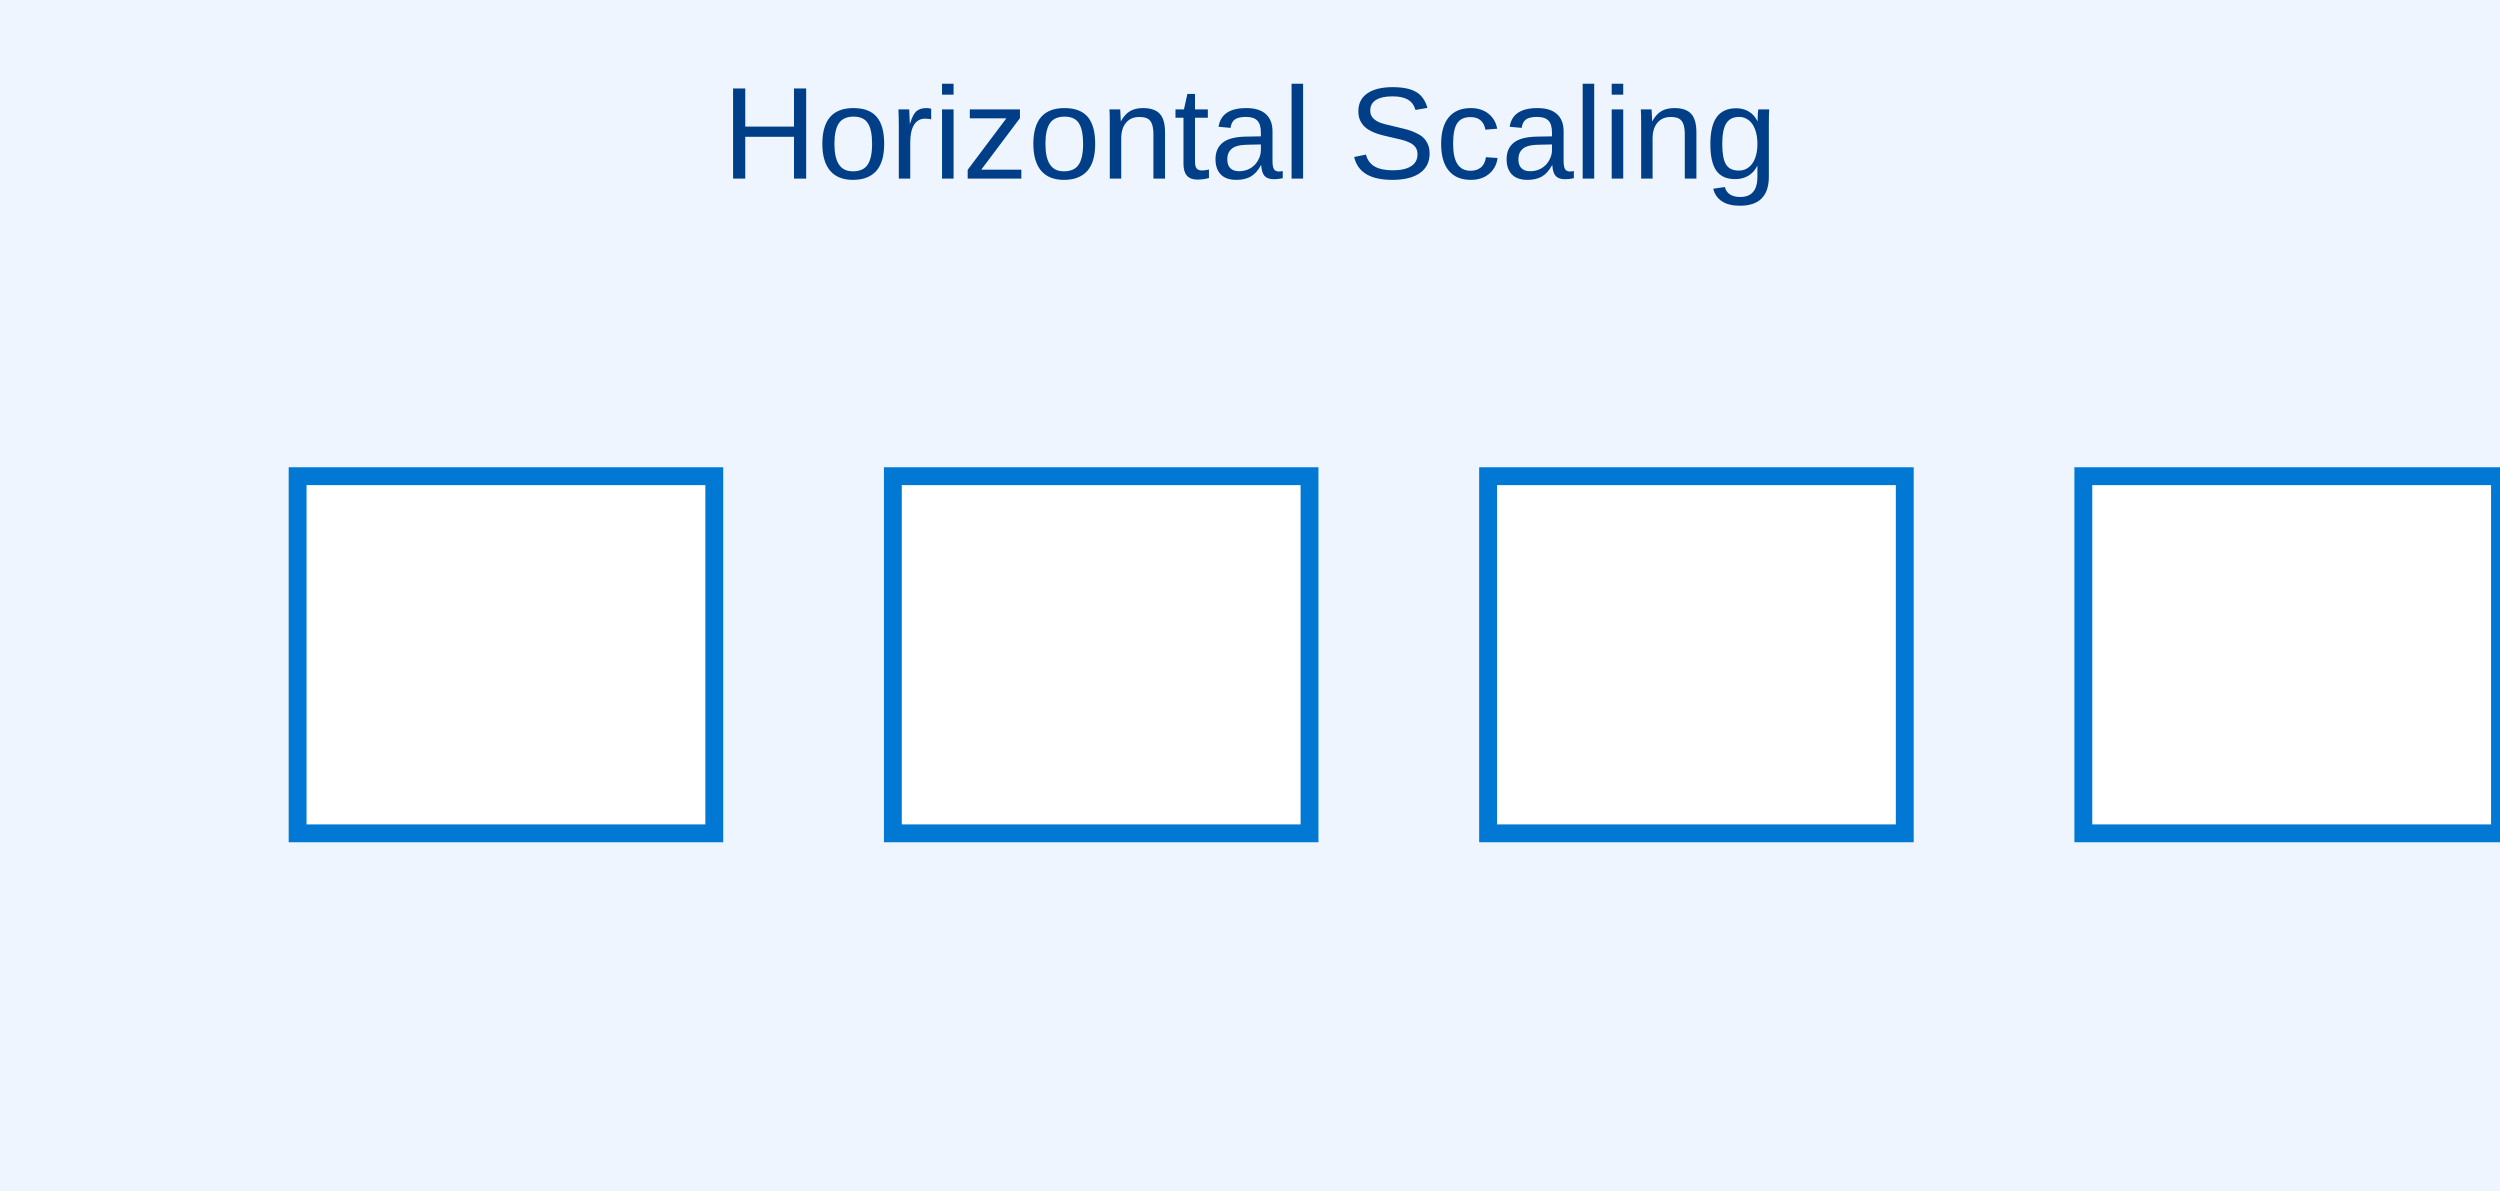
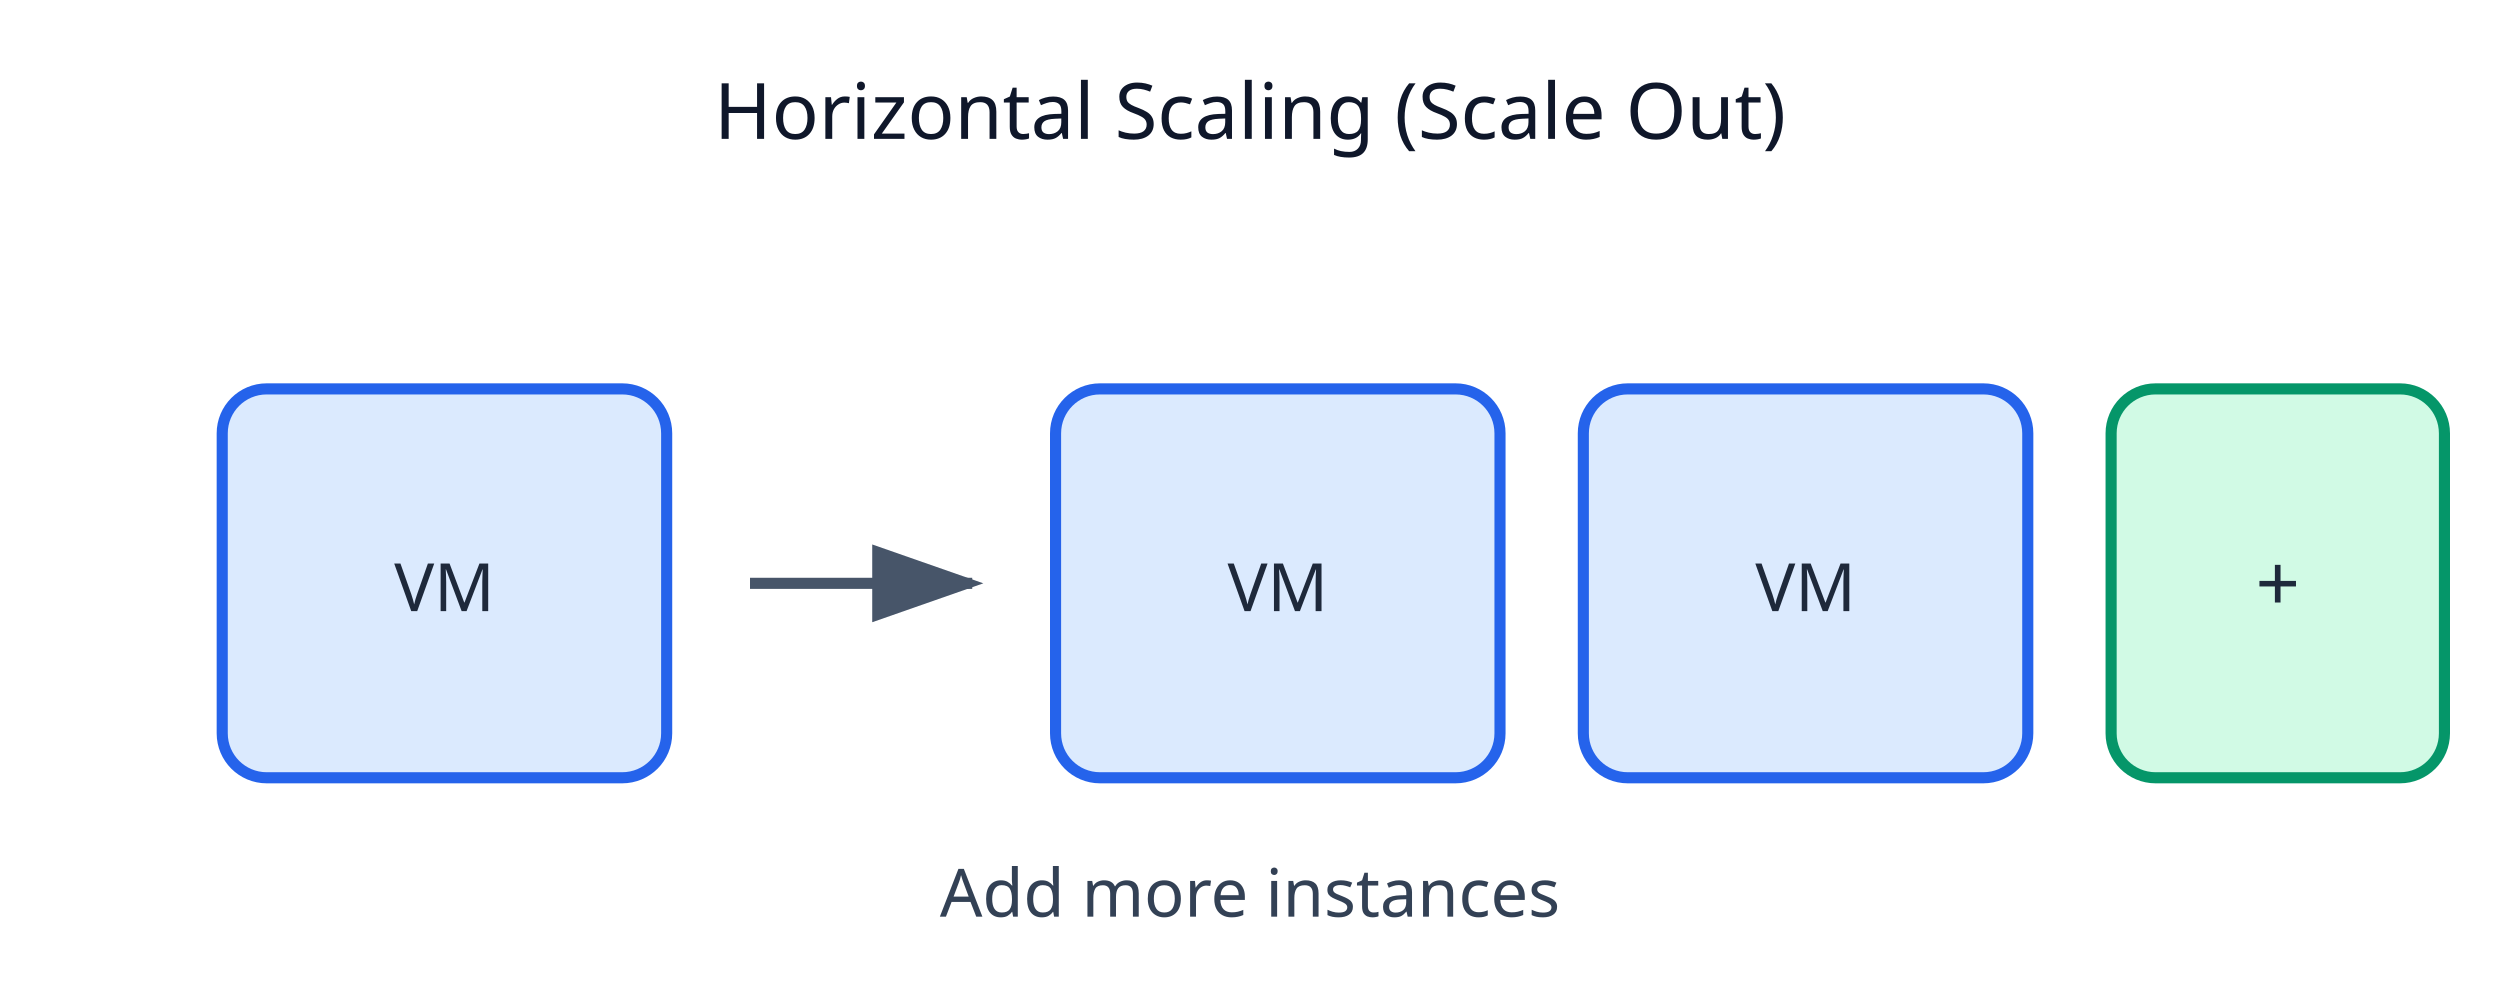
- <svg xmlns="http://www.w3.org/2000/svg" width="420" height="200">
-   <rect width="420" height="200" fill="#eef5ff" />
-   <text x="210" y="30" font-size="22" font-family="Arial" fill="#003f88" text-anchor="middle">Horizontal Scaling</text>
-   <rect x="50" y="80" width="70" height="60" fill="#fff" stroke="#0078d4" stroke-width="3" />
-   <rect x="150" y="80" width="70" height="60" fill="#fff" stroke="#0078d4" stroke-width="3" />
-   <rect x="250" y="80" width="70" height="60" fill="#fff" stroke="#0078d4" stroke-width="3" />
-   <rect x="350" y="80" width="70" height="60" fill="#fff" stroke="#0078d4" stroke-width="3" />
+ <svg xmlns="http://www.w3.org/2000/svg" viewBox="0 0 450 180" width="450" height="180">
+   <defs>
+     <marker id="arrow" markerWidth="10" markerHeight="7" refX="9" refY="3.5" orient="auto">
+       <polygon points="0 0, 10 3.5, 0 7" fill="#475569" />
+     </marker>
+     <marker id="arrowBlue" markerWidth="10" markerHeight="7" refX="9" refY="3.5" orient="auto">
+       <polygon points="0 0, 10 3.5, 0 7" fill="#2563EB" />
+     </marker>
+   </defs>
+   <rect width="450" height="180" fill="#FFFFFF" />
+   <text x="225" y="25" text-anchor="middle" font-family="Segoe UI" font-size="14" fill="#0F172A">Horizontal Scaling (Scale Out)</text>
+   <rect x="40" y="70" width="80" height="70" rx="8" fill="#DBEAFE" stroke="#2563EB" stroke-width="2" />
+   <text x="80" y="110" text-anchor="middle" font-family="Segoe UI" font-size="12" fill="#1E293B">VM</text>
+   <line x1="135" y1="105" x2="175" y2="105" stroke="#475569" stroke-width="2" marker-end="url(#arrow)" />
+   <rect x="190" y="70" width="80" height="70" rx="8" fill="#DBEAFE" stroke="#2563EB" stroke-width="2" />
+   <text x="230" y="110" text-anchor="middle" font-family="Segoe UI" font-size="12" fill="#1E293B">VM</text>
+   <rect x="285" y="70" width="80" height="70" rx="8" fill="#DBEAFE" stroke="#2563EB" stroke-width="2" />
+   <text x="325" y="110" text-anchor="middle" font-family="Segoe UI" font-size="12" fill="#1E293B">VM</text>
+   <rect x="380" y="70" width="60" height="70" rx="8" fill="#D1FAE5" stroke="#059669" stroke-width="2" />
+   <text x="410" y="110" text-anchor="middle" font-family="Segoe UI" font-size="14" fill="#1E293B">+</text>
+   <text x="225" y="165" text-anchor="middle" font-family="Segoe UI" font-size="12" fill="#334155">Add more instances</text>
</svg>
